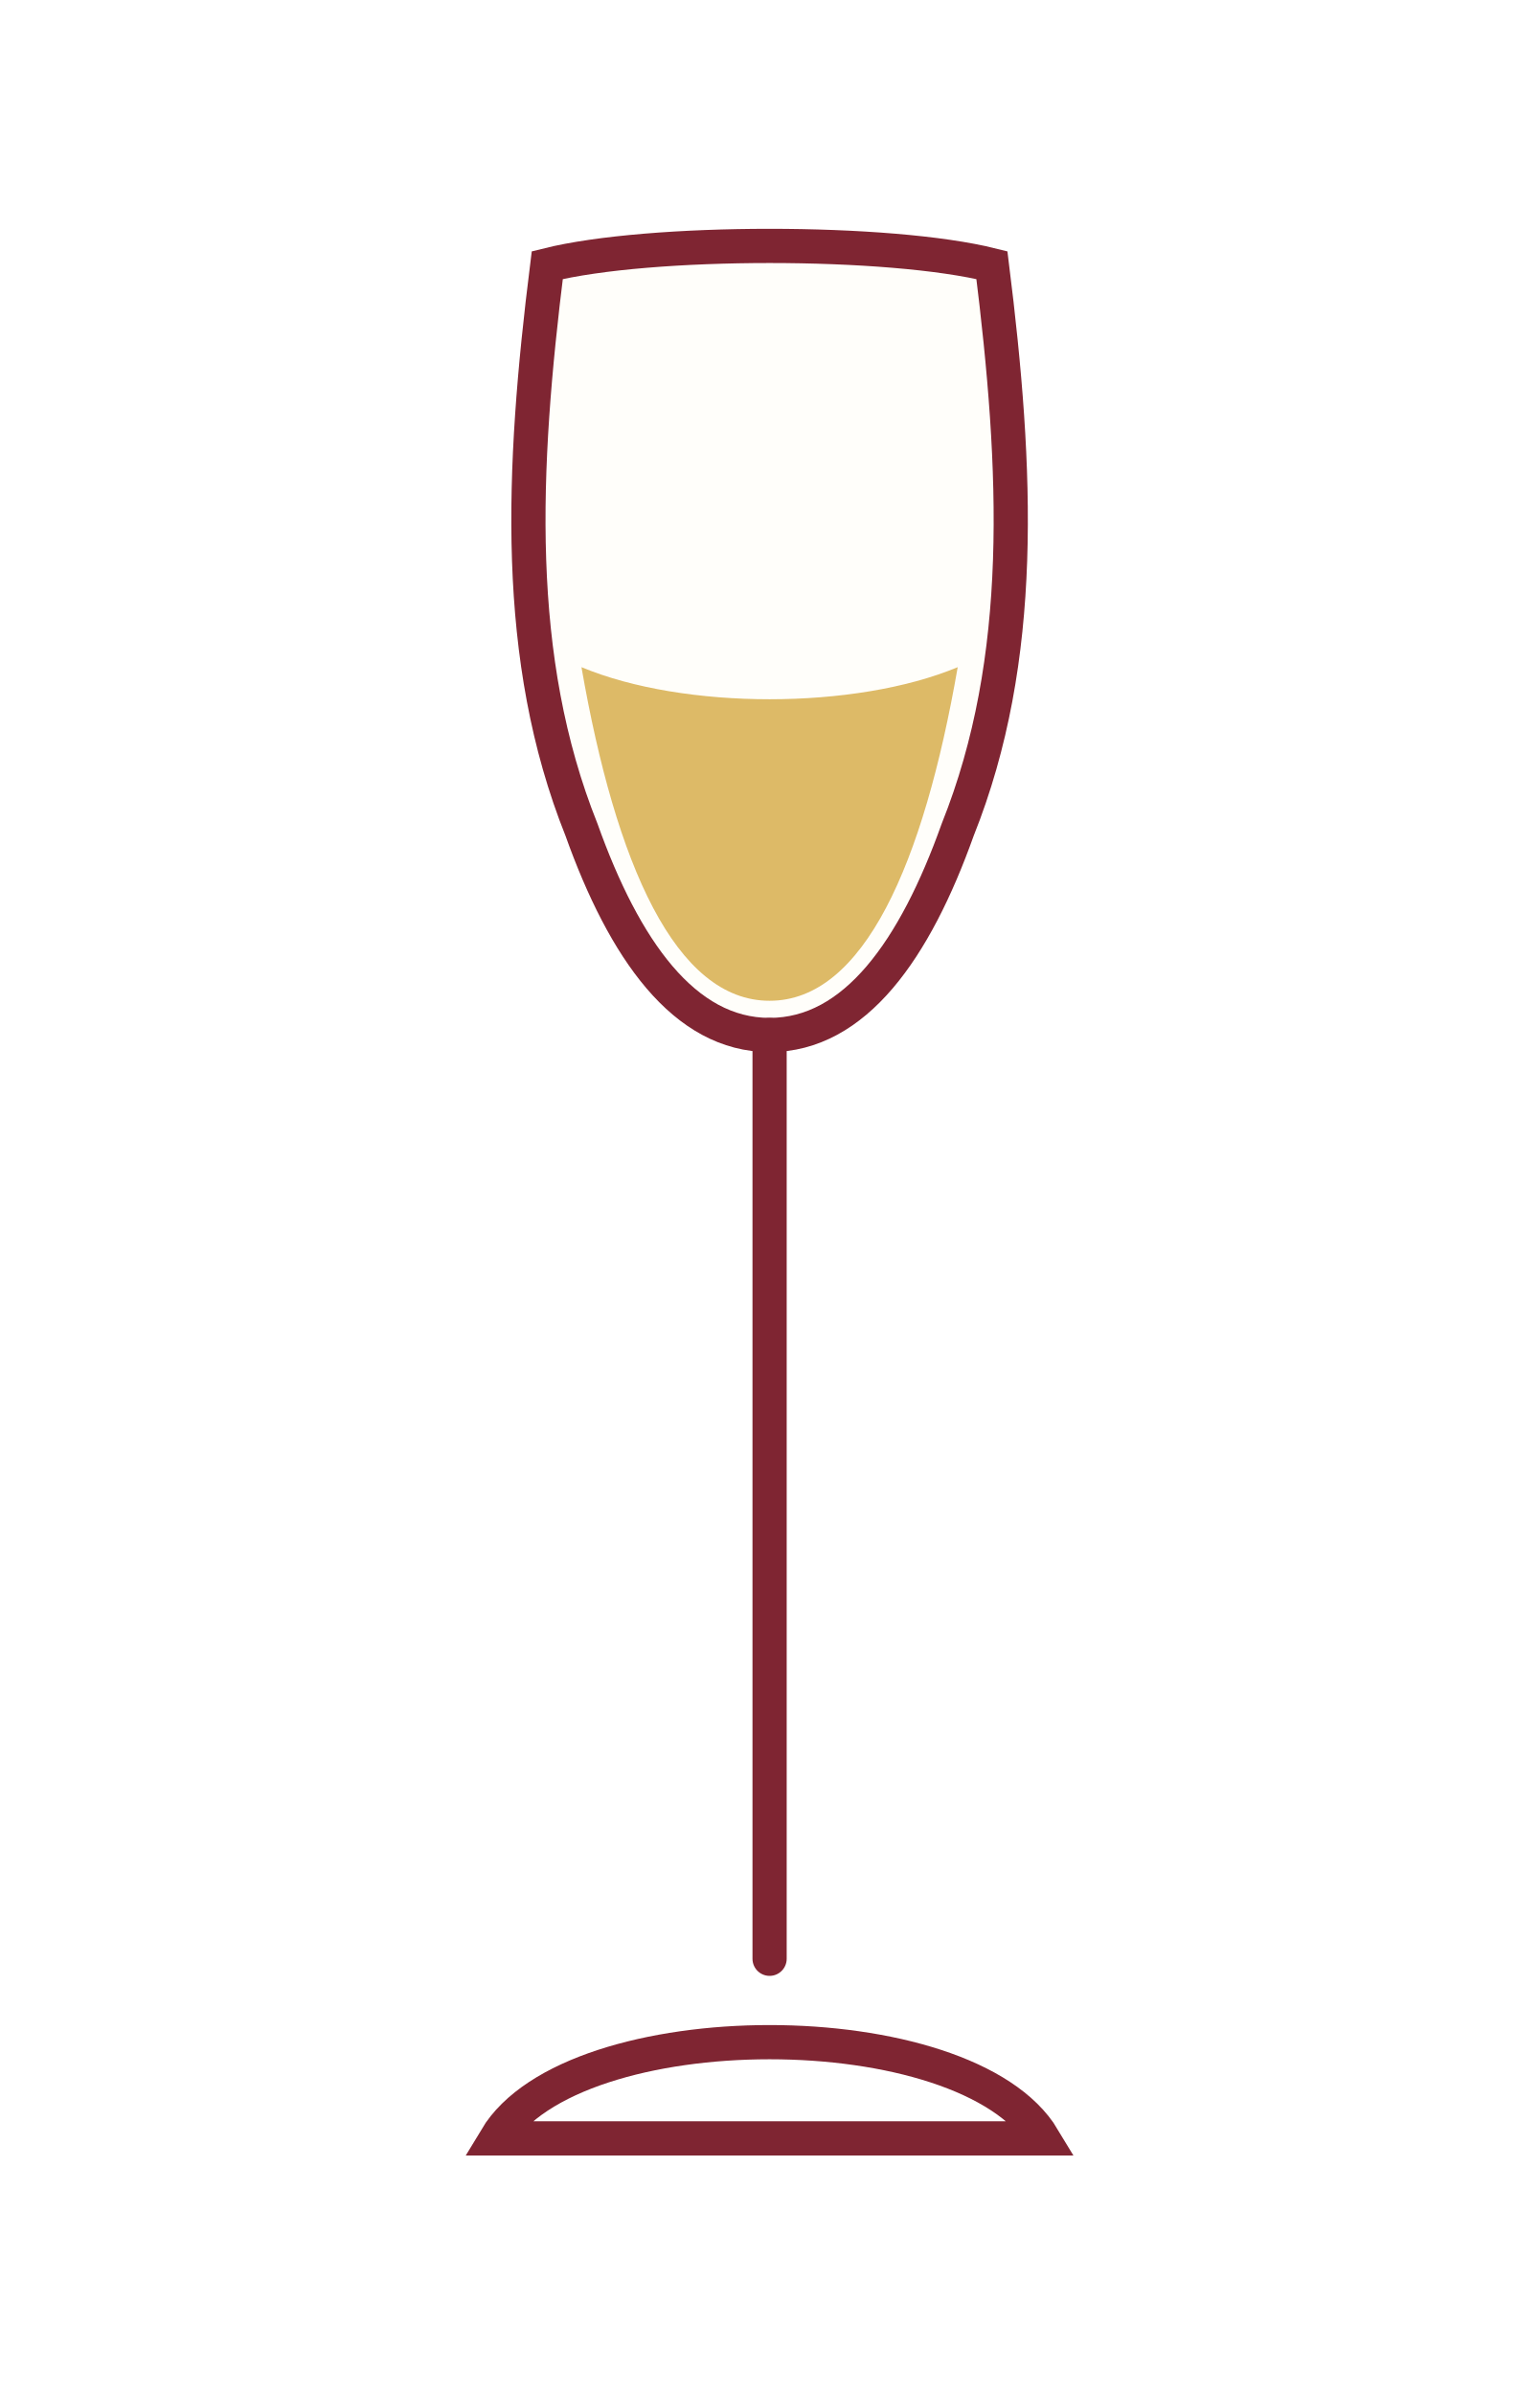
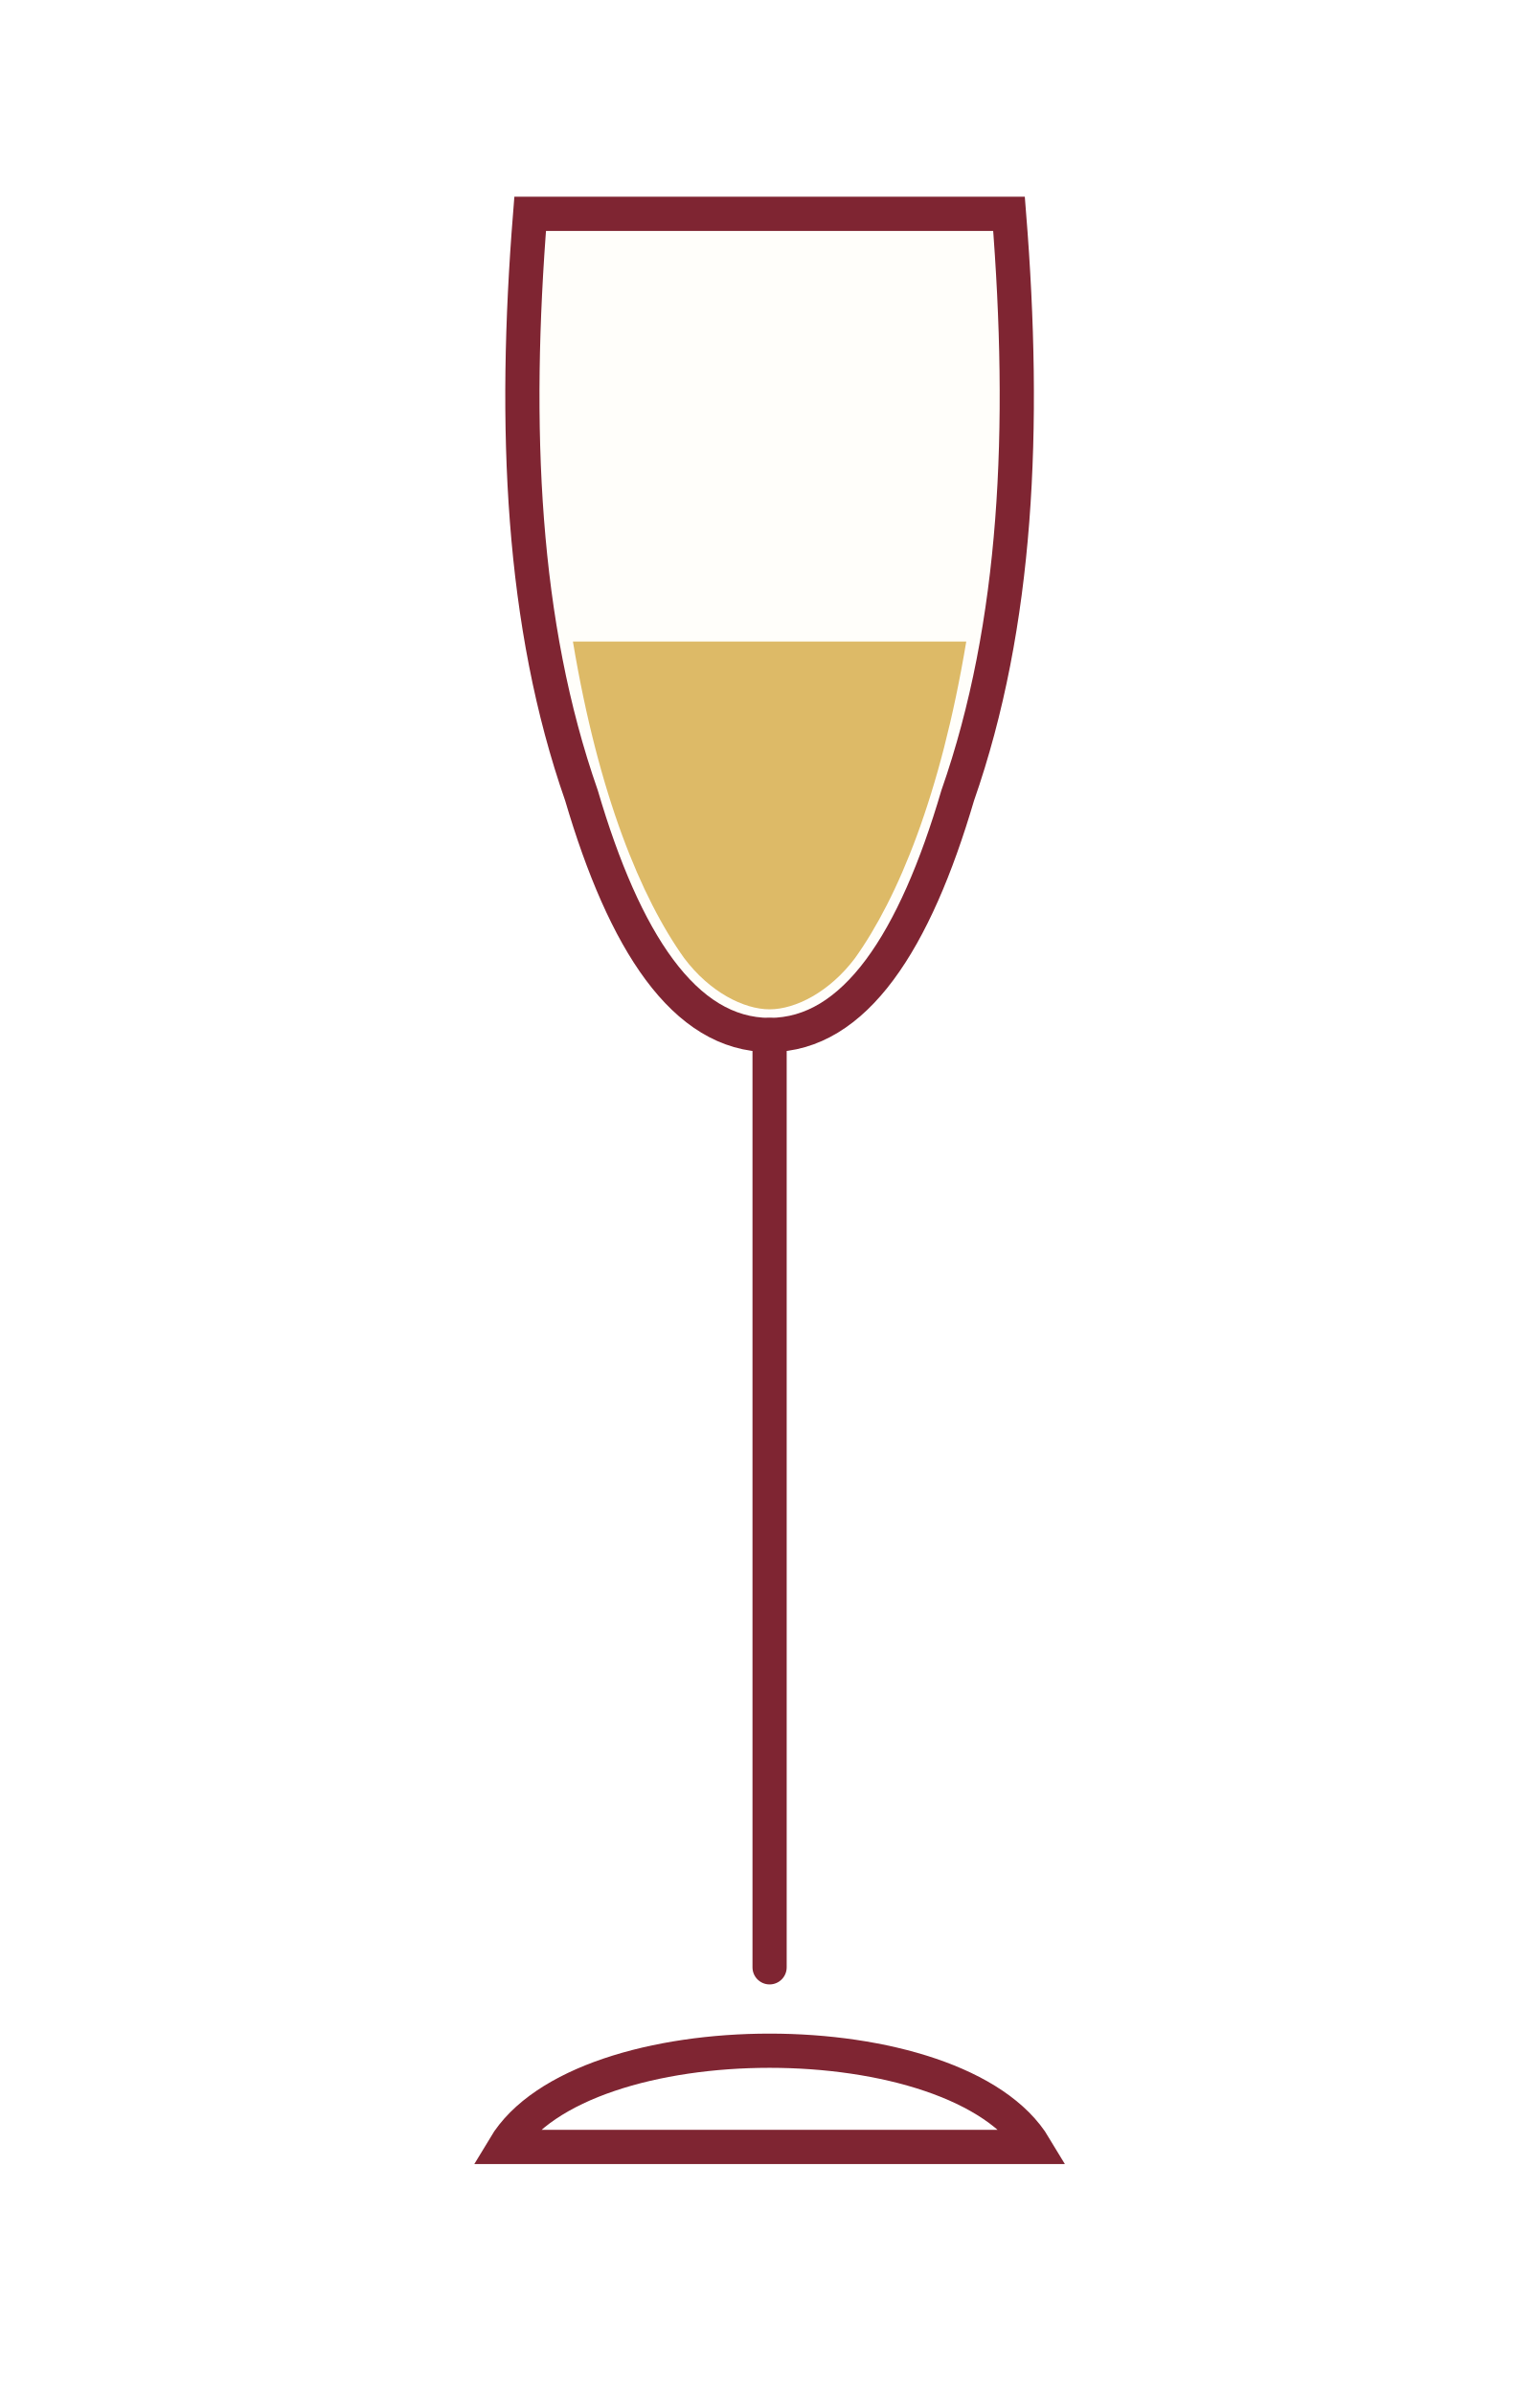
<svg xmlns="http://www.w3.org/2000/svg" viewBox="0 0 180 280">
-   <path d="M64 31c12-3 40-3 52 0 3 24 4 46-4 66-5 14-12 24-22 24s-17-10-22-24c-8-20-7-42-4-66Z" fill="#fffdf8" fill-opacity=".75" stroke="#7f2532" stroke-width="4" />
-   <path d="M68 78c4 23 11 39 22 39s18-16 22-39c-12 5-32 5-44 0Z" fill="#d7ad4c" opacity=".84" />
-   <path d="M90 121v108M58 250c9-15 55-15 64 0Z" fill="none" stroke="#7f2532" stroke-width="4" stroke-linecap="round" />
+   <path d="M62 25h56c2 25 1 48-6 68-5 17-12 28-22 28S73 110 68 93c-7-20-8-43-6-68Z" fill="#fffdf8" fill-opacity=".75" stroke="#7f2532" stroke-width="4" />
+   <path d="M67 75h46c-3 18-8 30-13 37-3 4-7 6-10 6s-7-2-10-6c-5-7-10-19-13-37Z" fill="#d7ad4c" opacity=".84" />
+   <path d="M90 121v109M59 251c9-15 53-15 62 0Z" fill="none" stroke="#7f2532" stroke-width="4" stroke-linecap="round" />
</svg>
